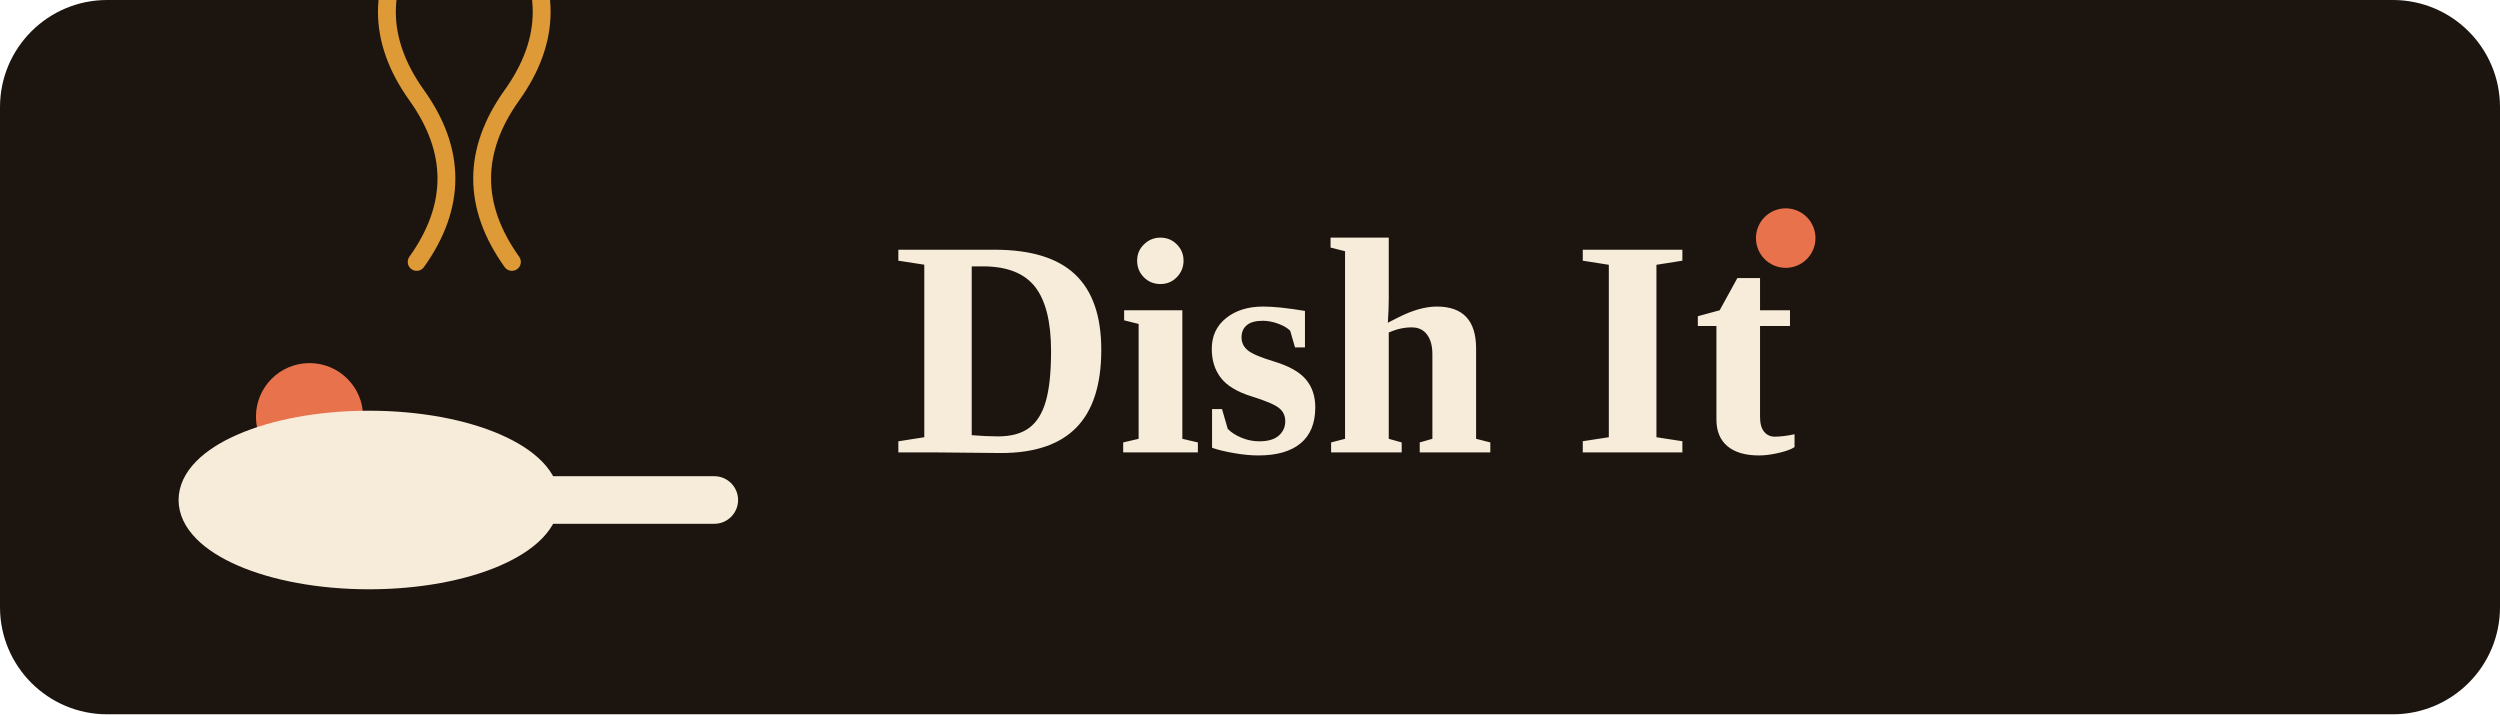
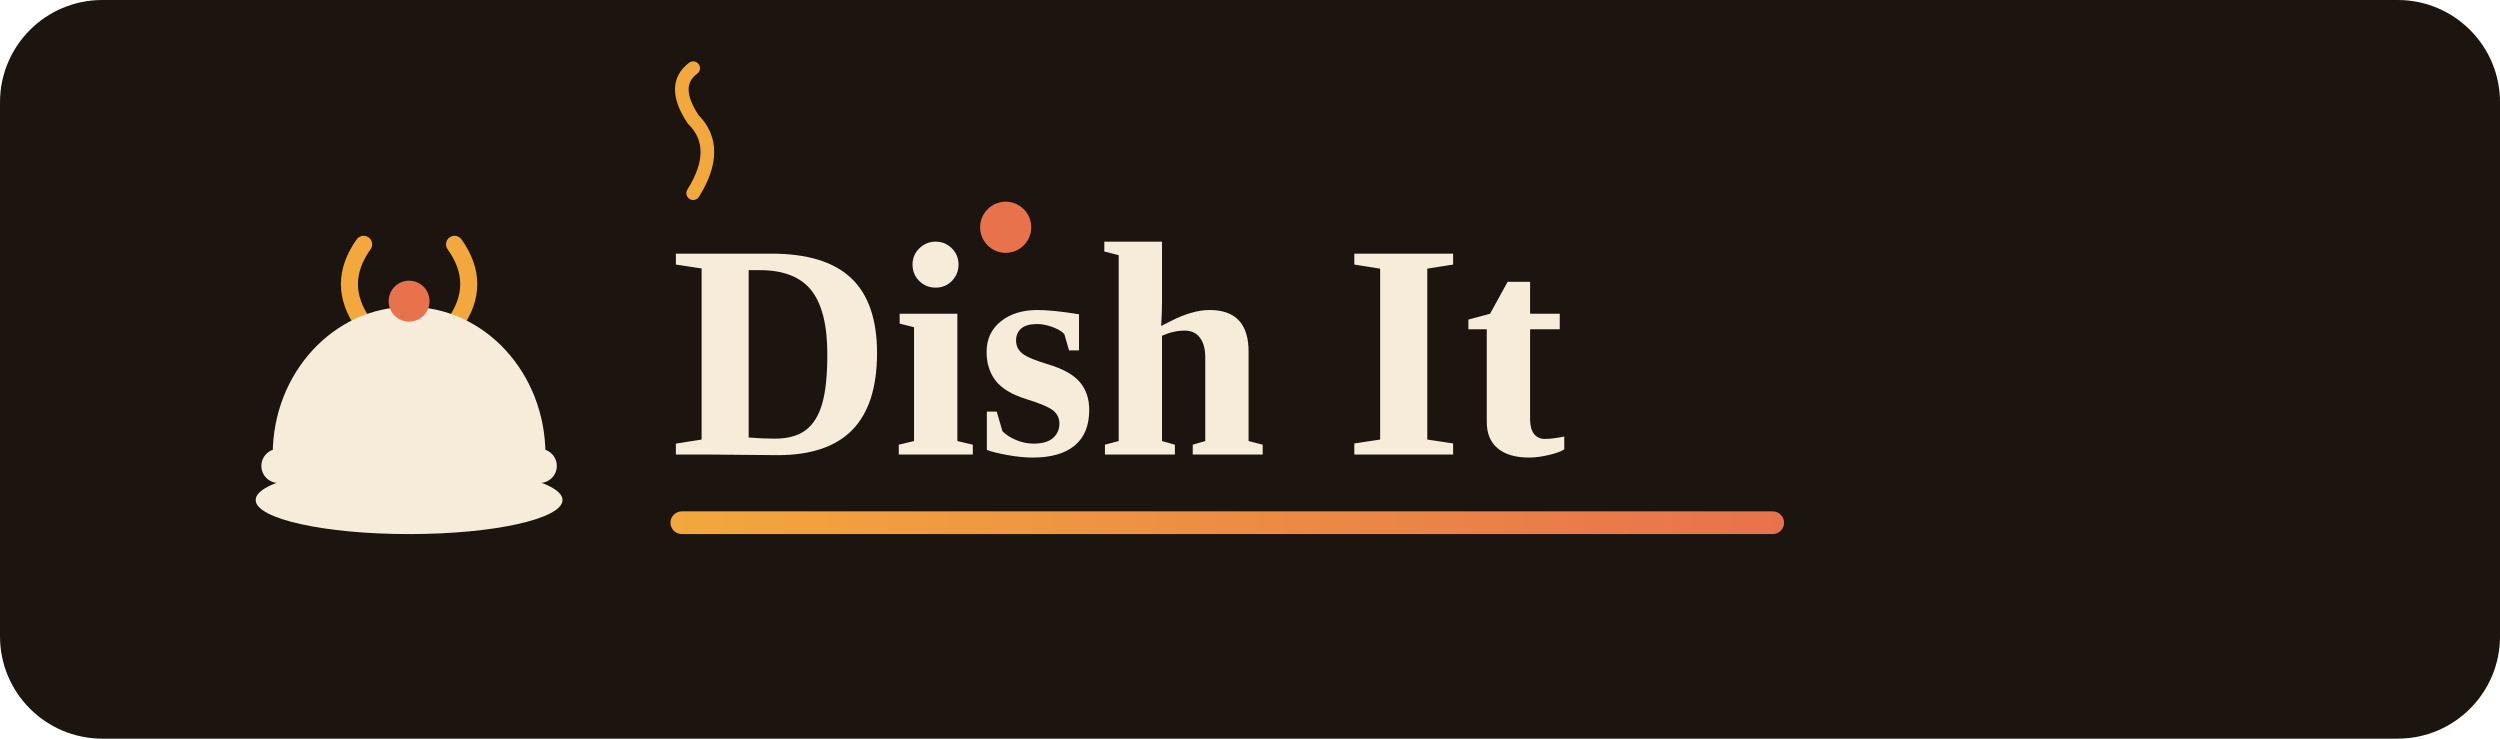
- <svg xmlns="http://www.w3.org/2000/svg" viewBox="0 0 420 120" width="420" height="120" fill="none">
-   <rect width="420" height="120" rx="18" fill="#1c140e" />
-   <g stroke="#f2a83c" stroke-width="3" stroke-linecap="round" opacity="0.9">
-     <path d="M70 44 q 10 -14 0 -28 q -10 -14 0 -28">
-       <animate attributeName="opacity" values="0;0.9;0" dur="2.4s" repeatCount="indefinite" />
-       <animateTransform attributeName="transform" type="translate" values="0 6; 0 -14" dur="2.4s" repeatCount="indefinite" />
-     </path>
-     <path d="M86 44 q -10 -14 0 -28 q 10 -14 0 -28">
-       <animate attributeName="opacity" values="0;0.8;0" dur="2.4s" begin="0.5s" repeatCount="indefinite" />
-       <animateTransform attributeName="transform" type="translate" values="0 6; 0 -16" dur="2.4s" begin="0.5s" repeatCount="indefinite" />
+ <svg xmlns="http://www.w3.org/2000/svg" viewBox="0 0 440 130" width="440" height="130" fill="none">
+   <rect width="440" height="130" rx="18" fill="#1c140e" />
+   <g transform="translate(34 24)">
+     <g stroke="#f2a83c" stroke-width="3" stroke-linecap="round" fill="none">
+       <path d="M30 52 q 6 -10 0 -19 q -5 -7 0 -14">
+         <animate attributeName="opacity" values="0;0;0.9;0.4;0" keyTimes="0;0.2;0.42;0.68;1" dur="4s" repeatCount="indefinite" />
+         <animateTransform attributeName="transform" type="translate" values="0 6;0 6;0 -6;0 -16;0 -20" keyTimes="0;0.2;0.42;0.7;1" dur="4s" repeatCount="indefinite" />
+       </path>
+       <path d="M46 52 q -6 -10 0 -19 q 5 -7 0 -14">
+         <animate attributeName="opacity" values="0;0;0.8;0.35;0" keyTimes="0;0.24;0.46;0.7;1" dur="4s" repeatCount="indefinite" />
+         <animateTransform attributeName="transform" type="translate" values="0 6;0 6;0 -6;0 -16;0 -20" keyTimes="0;0.24;0.46;0.72;1" dur="4s" repeatCount="indefinite" />
+       </path>
+     </g>
+     <ellipse cx="38" cy="64" rx="27" ry="6" fill="#f6ecd9" />
+     <rect x="12" y="55" width="52" height="6" rx="3" fill="#f6ecd9" />
+     <g>
+       <animateTransform attributeName="transform" type="translate" values="0 0;0 0;0 -9;0 -9;0 0;0 0" keyTimes="0;0.18;0.38;0.62;0.8;1" dur="4s" repeatCount="indefinite" />
+       <path d="M14 56 A24 26 0 0 1 62 56 Z" fill="#f6ecd9" />
+       <circle cx="38" cy="29" r="3.6" fill="#e8724c" />
+     </g>
+   </g>
+   <g transform="translate(118 0)">
+     <text x="0" y="80" font-family="Georgia, 'Times New Roman', serif" font-size="54" font-weight="600" fill="#f6ecd9">Dish It</text>
+     <circle cx="59" cy="40" r="4.5" fill="#e8724c">
+       <animate attributeName="cy" values="40;33;40" dur="1.6s" repeatCount="indefinite" />
+       <animate attributeName="rx" values="4.5;6;4.5" dur="1.6s" repeatCount="indefinite" />
+     </circle>
+     <rect x="0" y="90" width="196" height="4" rx="2" fill="url(#sizzle)">
+       <animate attributeName="width" values="0;196;196;0" keyTimes="0;0.25;0.8;1" dur="4s" repeatCount="indefinite" />
+     </rect>
+     <path d="M4 34 q 5 -8 0 -13 q -4 -6 0 -9" stroke="#f2a83c" stroke-width="2.4" stroke-linecap="round" fill="none">
+       <animate attributeName="opacity" values="0;0.6;0" dur="3s" repeatCount="indefinite" />
+       <animateTransform attributeName="transform" type="translate" values="0 4;0 -6;0 -12" dur="3s" repeatCount="indefinite" />
    </path>
  </g>
-   <circle r="9" fill="#e8724c" cx="52" cy="70">
-     <animate attributeName="cx" values="52;66;80;52" keyTimes="0;0.35;0.55;1" dur="2.6s" repeatCount="indefinite" />
-     <animate attributeName="cy" values="70;36;36;70" keyTimes="0;0.4;0.55;0.78" dur="2.6s" repeatCount="indefinite" />
-   </circle>
-   <g>
-     <animateTransform attributeName="transform" type="rotate" values="-16 62 84; -16 62 84; 14 62 84; -16 62 84" keyTimes="0;0.2;0.55;1" dur="2.6s" repeatCount="indefinite" />
-     <ellipse cx="62" cy="84" rx="30" ry="13" fill="#f6ecd9" />
-     <ellipse cx="62" cy="84" rx="30" ry="13" fill="none" stroke="#f6ecd9" stroke-width="4" />
-     <rect x="88" y="80" width="36" height="8" rx="4" fill="#f6ecd9" />
-   </g>
-   <text x="150" y="76" font-family="Georgia, 'Times New Roman', serif" font-size="52" font-weight="600" fill="#f6ecd9">Dish It</text>
-   <circle cx="300" cy="40" r="5" fill="#e8724c">
-     <animate attributeName="cy" values="40;33;40" dur="1.6s" repeatCount="indefinite" />
-   </circle>
+   <defs>
+     <linearGradient id="sizzle" x1="0" y1="0" x2="1" y2="0">
+       <stop offset="0" stop-color="#f2a83c" />
+       <stop offset="1" stop-color="#e8724c" />
+     </linearGradient>
+   </defs>
</svg>
